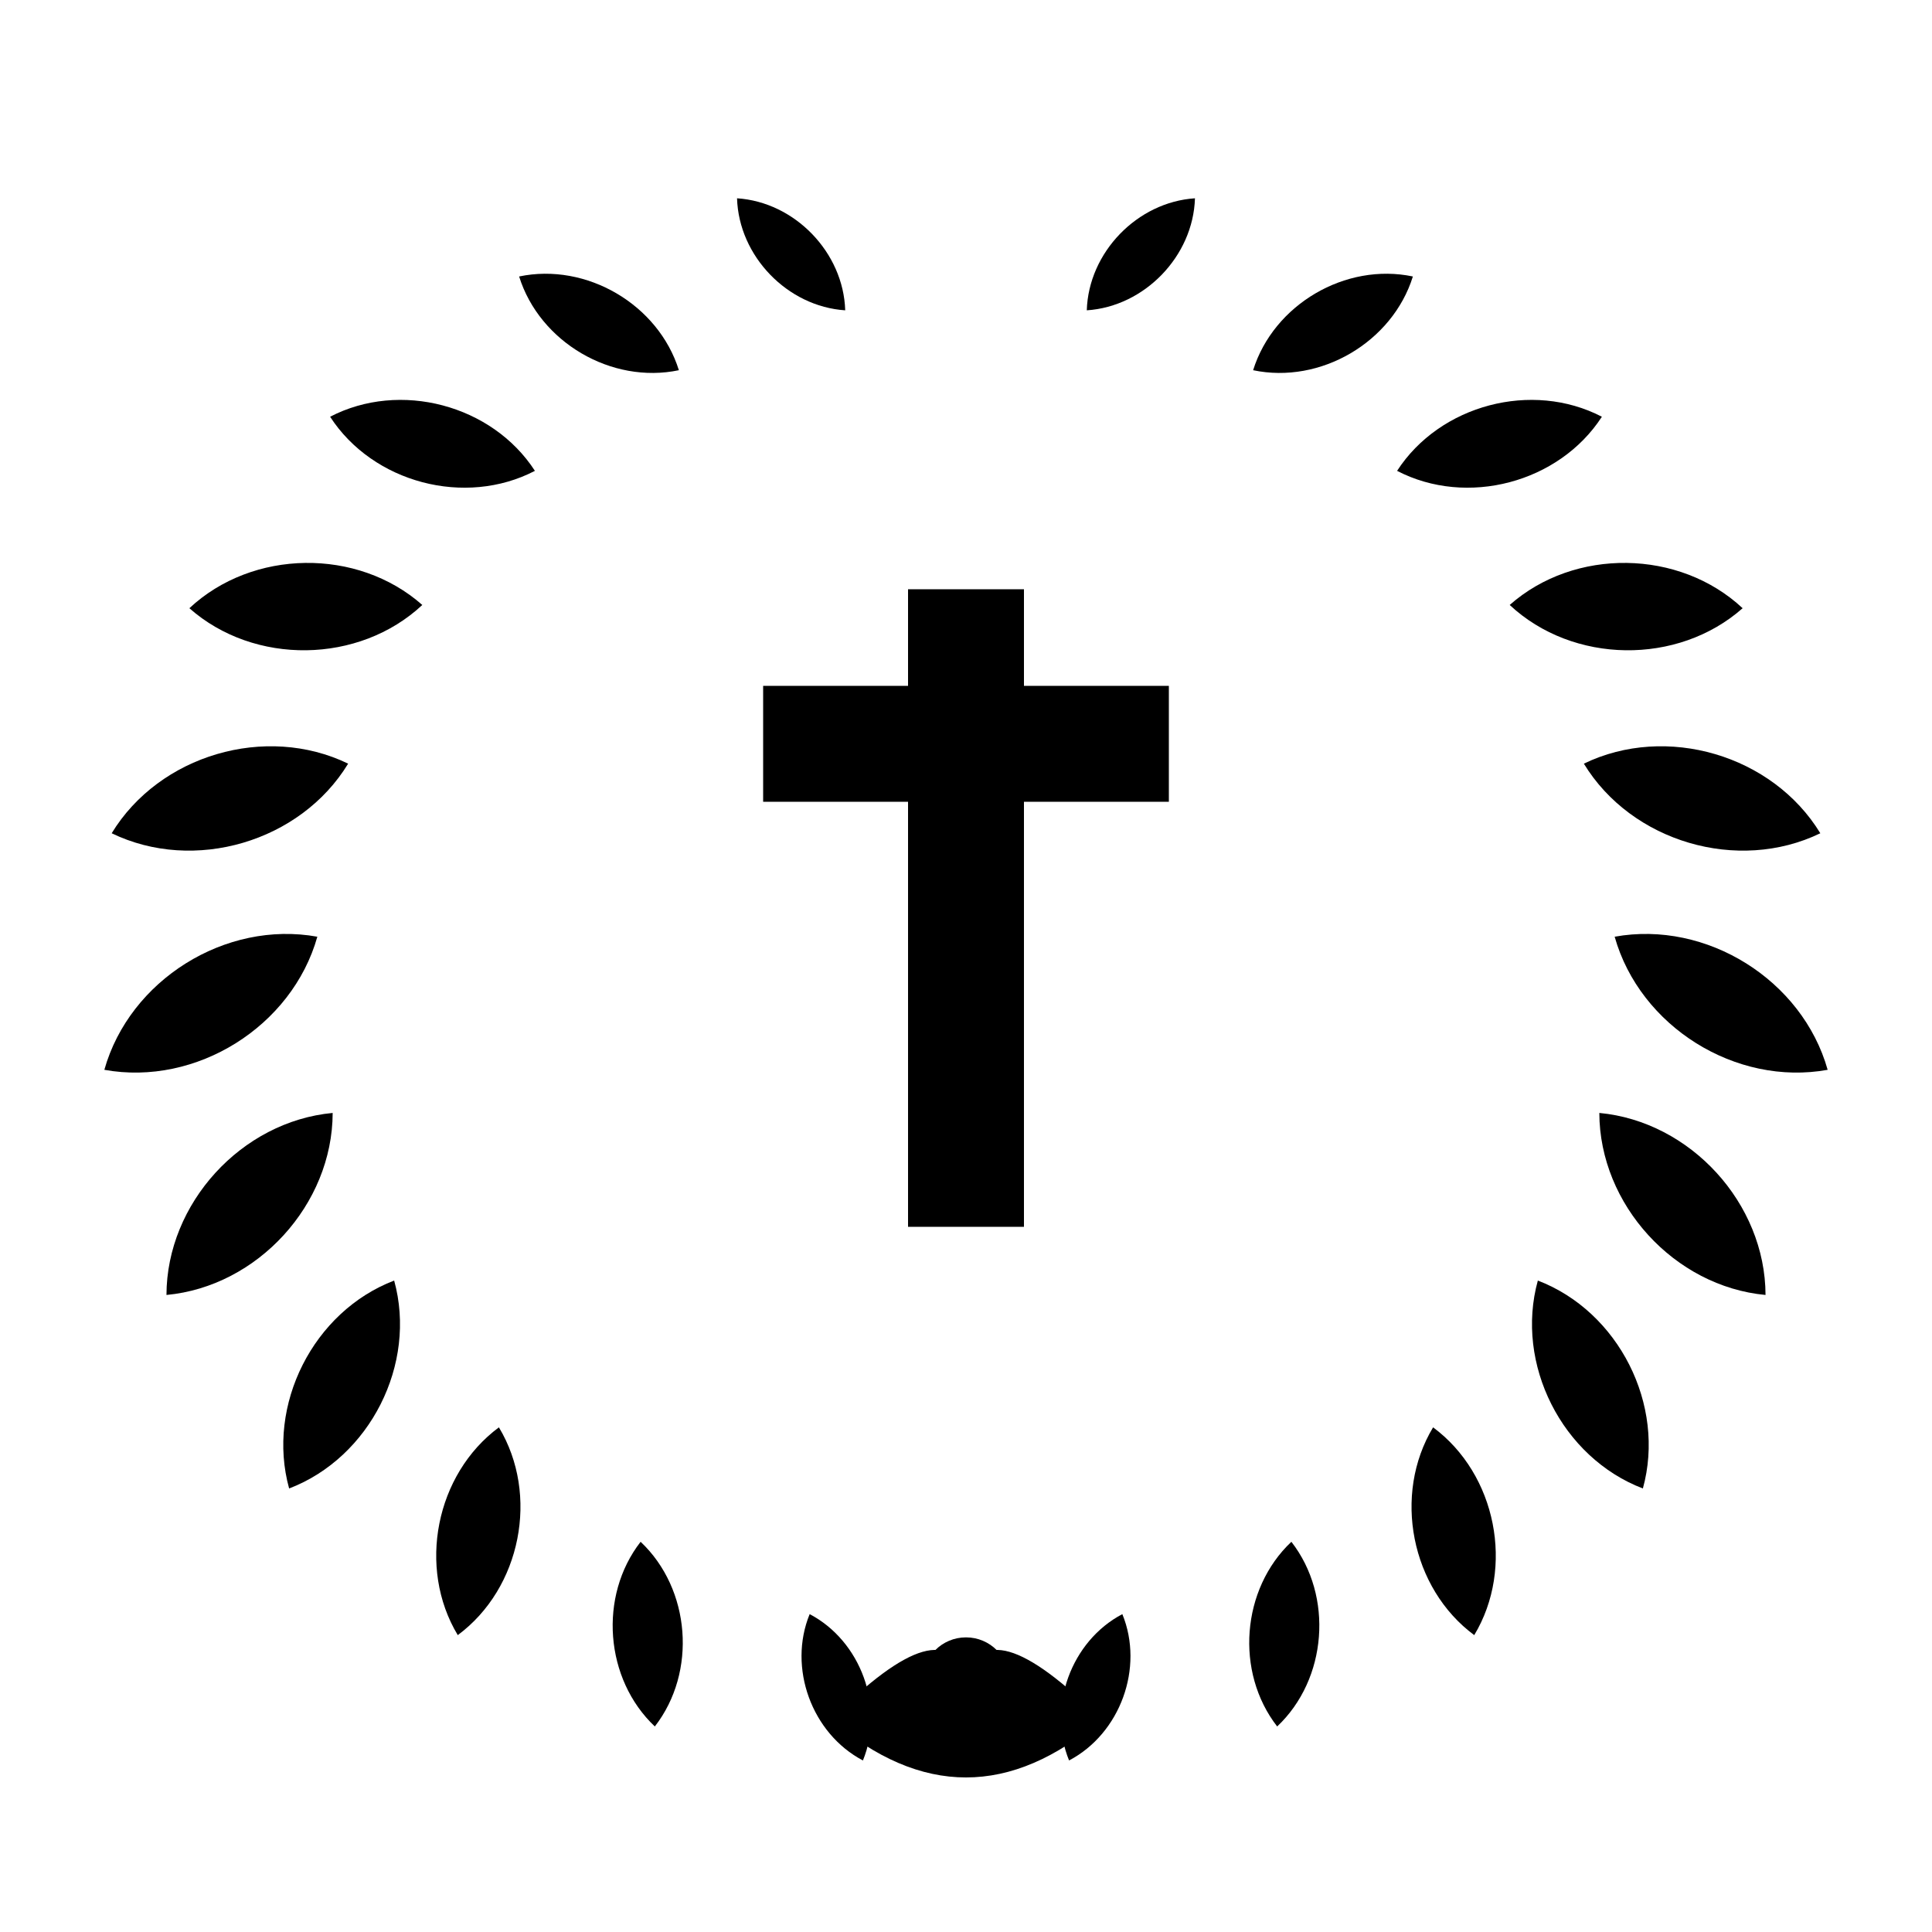
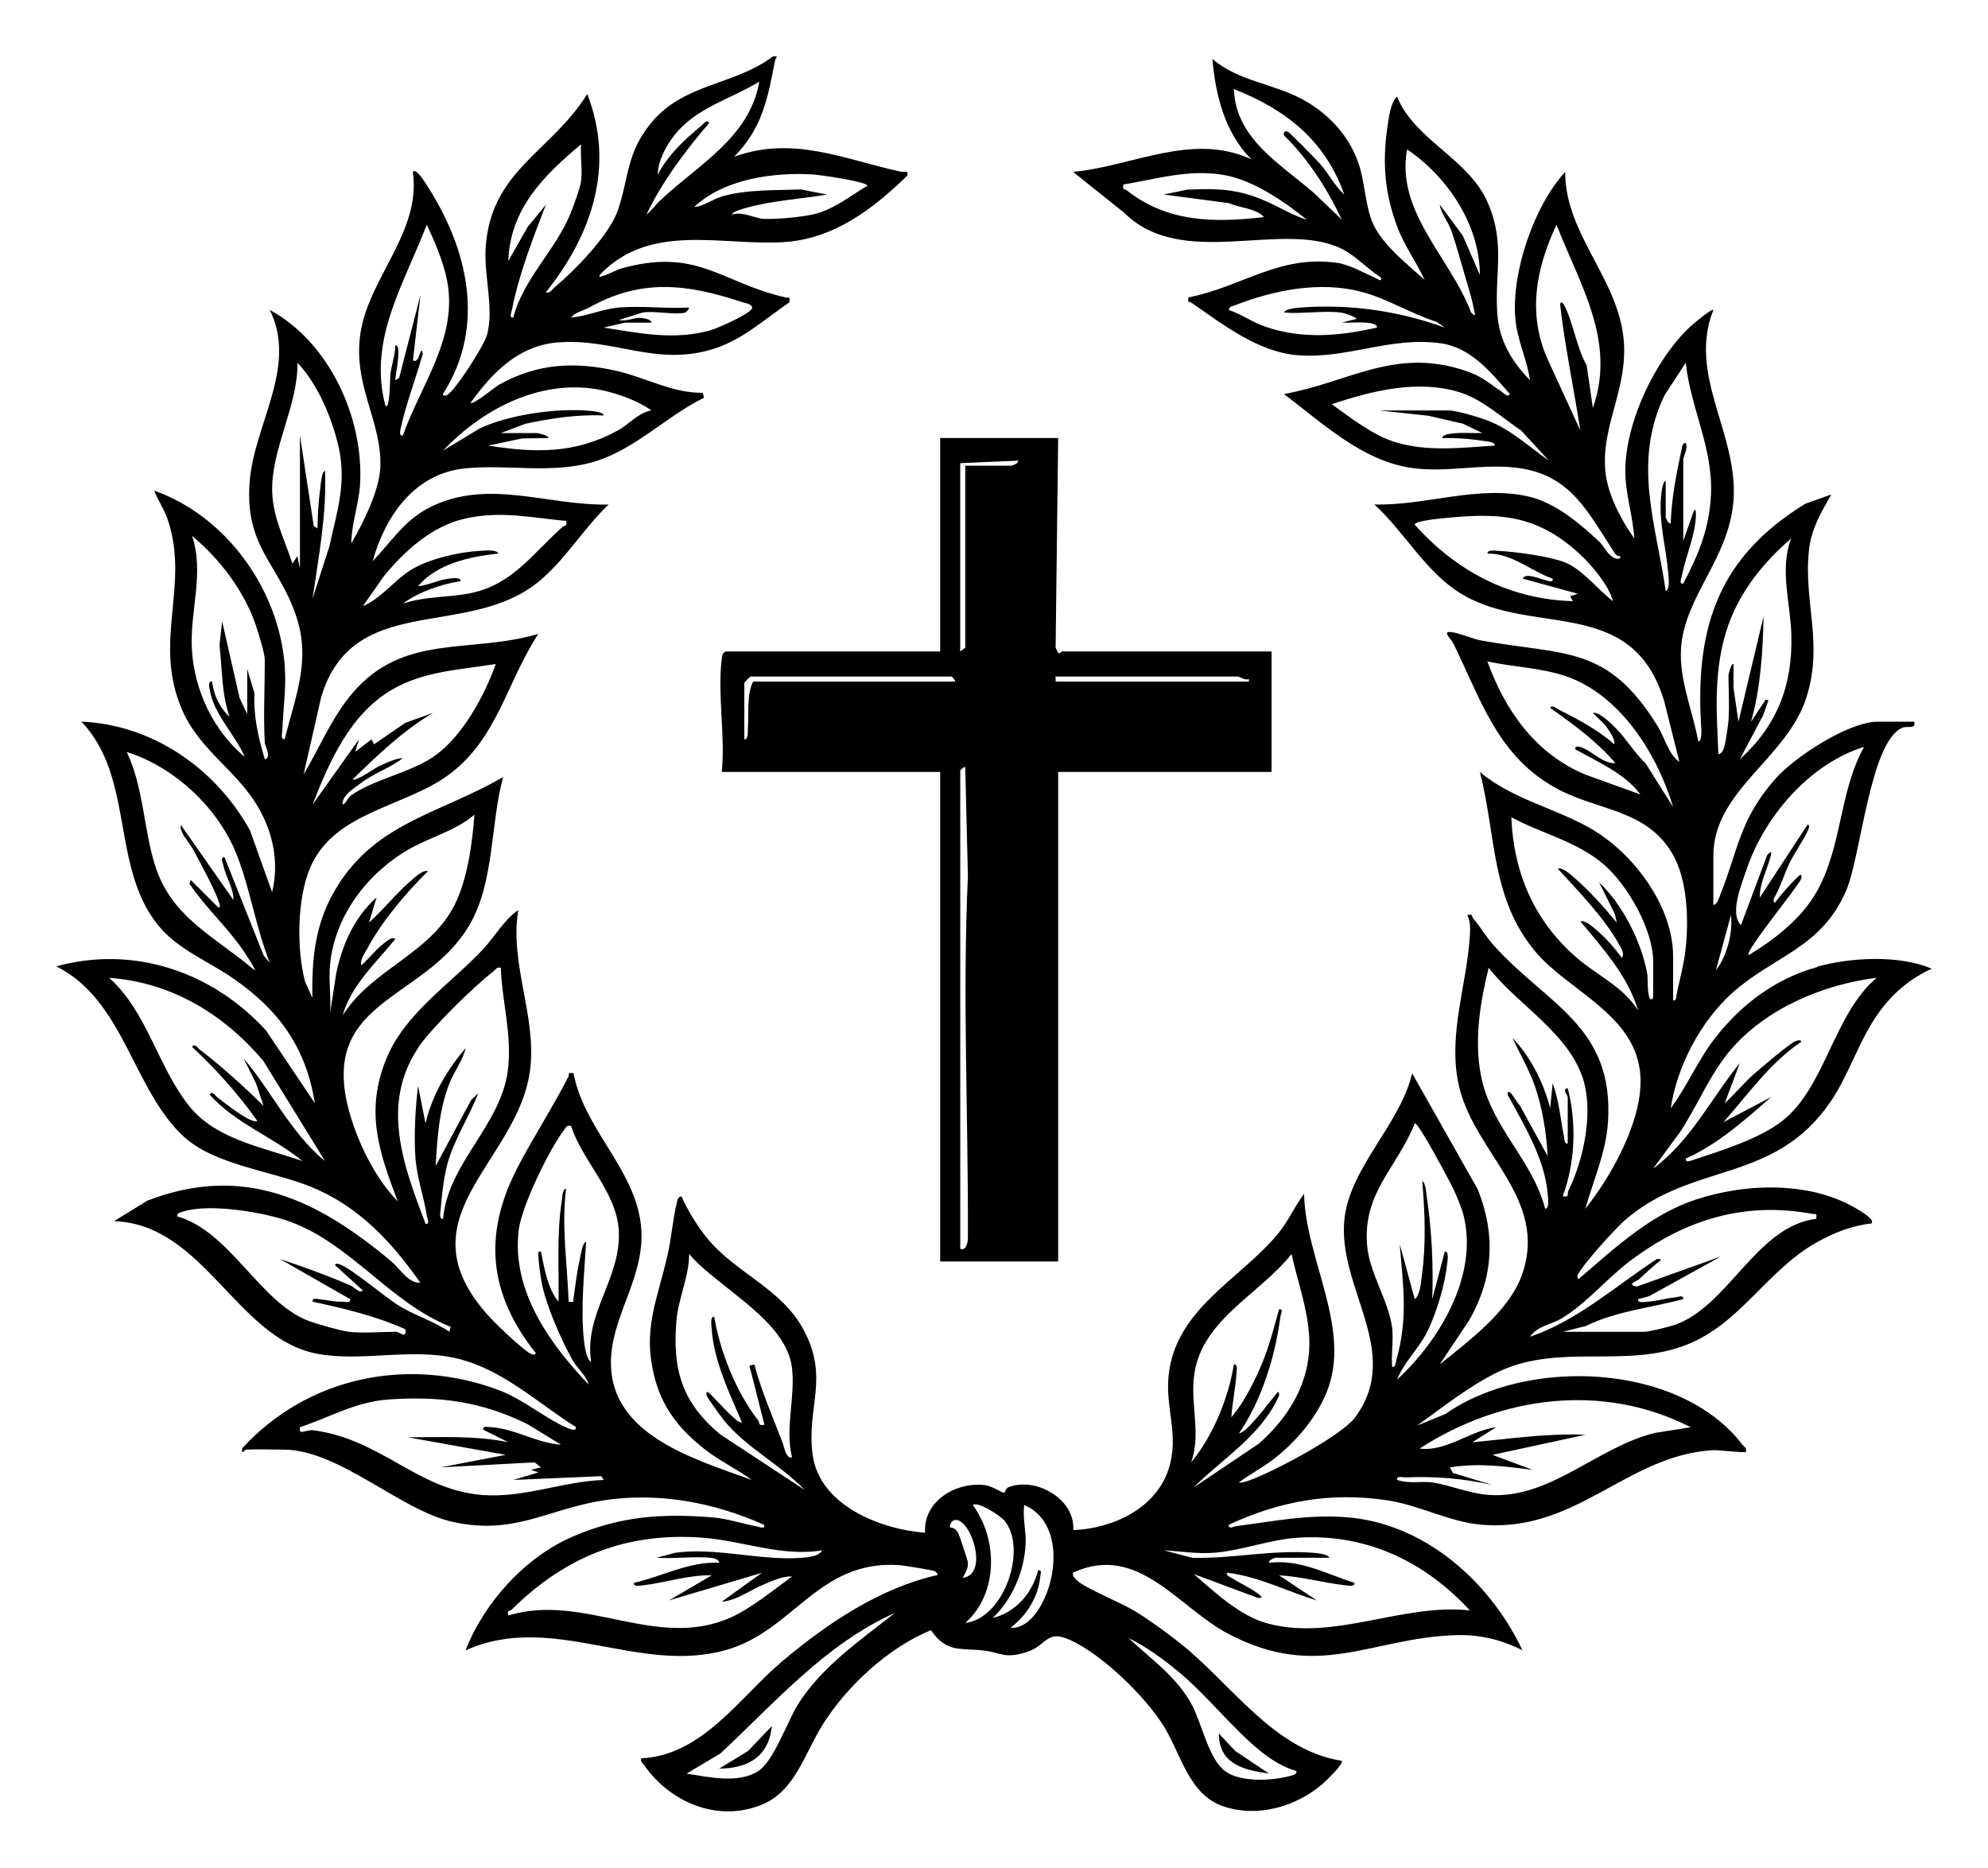
- <svg xmlns="http://www.w3.org/2000/svg" viewBox="0 0 200 200" fill="#000">
+ <svg xmlns="http://www.w3.org/2000/svg" viewBox="1187.22 -1.46 553.30 519.78" fill="#000">
  <g>
-     <path d="M 0 -8.06 C 4.03 -3.627 4.03 3.627 0 8.06 C -4.03 3.627 -4.03 -3.627 0 -8.06 Z" transform="translate(114.97 29.57) rotate(44.00) translate(0 -4.51)" />
-     <path d="M 0 -9.587 C 4.793 -4.314 4.793 4.314 0 9.587 C -4.793 4.314 -4.793 -4.314 0 -9.587 Z" transform="translate(133.36 36.19) rotate(59.60) translate(0 -5.37)" />
-     <path d="M 0 -10.964 C 5.482 -4.934 5.482 4.934 0 10.964 C -5.482 4.934 -5.482 -4.934 0 -10.964 Z" transform="translate(149.29 47.51) rotate(75.20) translate(0 -6.14)" />
-     <path d="M 0 -12.057 C 6.028 -5.425 6.028 5.425 0 12.057 C -6.028 5.425 -6.028 -5.425 0 -12.057 Z" transform="translate(161.59 62.70) rotate(90.80) translate(0 -6.75)" />
-     <path d="M 0 -12.758 C 6.379 -5.741 6.379 5.741 0 12.758 C -6.379 5.741 -6.379 -5.741 0 -12.758 Z" transform="translate(169.35 80.64) rotate(106.40) translate(0 -7.14)" />
-     <path d="M 0 -13 C 6.5 -5.85 6.5 5.85 0 13 C -6.5 5.85 -6.5 -5.85 0 -13 Z" transform="translate(172.00 100.00) rotate(122.00) translate(0 -7.28)" />
-     <path d="M 0 -12.758 C 6.379 -5.741 6.379 5.741 0 12.758 C -6.379 5.741 -6.379 -5.741 0 -12.758 Z" transform="translate(169.35 119.36) rotate(137.60) translate(0 -7.14)" />
-     <path d="M 0 -12.057 C 6.028 -5.425 6.028 5.425 0 12.057 C -6.028 5.425 -6.028 -5.425 0 -12.057 Z" transform="translate(161.59 137.30) rotate(153.20) translate(0 -6.75)" />
-     <path d="M 0 -10.964 C 5.482 -4.934 5.482 4.934 0 10.964 C -5.482 4.934 -5.482 -4.934 0 -10.964 Z" transform="translate(149.29 152.49) rotate(168.80) translate(0 -6.14)" />
-     <path d="M 0 -9.587 C 4.793 -4.314 4.793 4.314 0 9.587 C -4.793 4.314 -4.793 -4.314 0 -9.587 Z" transform="translate(133.36 163.81) rotate(184.40) translate(0 -5.37)" />
-     <path d="M 0 -8.06 C 4.03 -3.627 4.03 3.627 0 8.06 C -4.03 3.627 -4.03 -3.627 0 -8.06 Z" transform="translate(114.97 170.43) rotate(200.00) translate(0 -4.51)" />
-     <path d="M 0 -8.06 C 4.03 -3.627 4.03 3.627 0 8.06 C -4.03 3.627 -4.03 -3.627 0 -8.06 Z" transform="translate(85.03 29.57) rotate(316.00) translate(0 -4.51)" />
-     <path d="M 0 -9.587 C 4.793 -4.314 4.793 4.314 0 9.587 C -4.793 4.314 -4.793 -4.314 0 -9.587 Z" transform="translate(66.64 36.19) rotate(300.40) translate(0 -5.37)" />
-     <path d="M 0 -10.964 C 5.482 -4.934 5.482 4.934 0 10.964 C -5.482 4.934 -5.482 -4.934 0 -10.964 Z" transform="translate(50.71 47.51) rotate(284.80) translate(0 -6.14)" />
-     <path d="M 0 -12.057 C 6.028 -5.425 6.028 5.425 0 12.057 C -6.028 5.425 -6.028 -5.425 0 -12.057 Z" transform="translate(38.41 62.70) rotate(269.20) translate(0 -6.75)" />
-     <path d="M 0 -12.758 C 6.379 -5.741 6.379 5.741 0 12.758 C -6.379 5.741 -6.379 -5.741 0 -12.758 Z" transform="translate(30.65 80.64) rotate(253.60) translate(0 -7.14)" />
-     <path d="M 0 -13 C 6.5 -5.85 6.5 5.85 0 13 C -6.5 5.85 -6.5 -5.85 0 -13 Z" transform="translate(28.00 100.00) rotate(238.00) translate(0 -7.28)" />
-     <path d="M 0 -12.758 C 6.379 -5.741 6.379 5.741 0 12.758 C -6.379 5.741 -6.379 -5.741 0 -12.758 Z" transform="translate(30.65 119.36) rotate(222.40) translate(0 -7.14)" />
-     <path d="M 0 -12.057 C 6.028 -5.425 6.028 5.425 0 12.057 C -6.028 5.425 -6.028 -5.425 0 -12.057 Z" transform="translate(38.41 137.30) rotate(206.80) translate(0 -6.75)" />
-     <path d="M 0 -10.964 C 5.482 -4.934 5.482 4.934 0 10.964 C -5.482 4.934 -5.482 -4.934 0 -10.964 Z" transform="translate(50.71 152.49) rotate(191.20) translate(0 -6.14)" />
-     <path d="M 0 -9.587 C 4.793 -4.314 4.793 4.314 0 9.587 C -4.793 4.314 -4.793 -4.314 0 -9.587 Z" transform="translate(66.64 163.81) rotate(175.60) translate(0 -5.37)" />
-     <path d="M 0 -8.06 C 4.03 -3.627 4.03 3.627 0 8.06 C -4.03 3.627 -4.03 -3.627 0 -8.06 Z" transform="translate(85.03 170.43) rotate(160.00) translate(0 -4.51)" />
-     <path d="M 86 178 Q 98 166 100 174 Q 102 166 114 178 Q 100 190 86 178 Z" />
-     <circle cx="100" cy="174" r="4.5" />
-     <path d="M 94 61 H 106 V 71 H 121 V 83 H 106 V 127 H 94 V 83 H 79 V 71 H 94 Z" />
+     <path d="M1692.91,267.7c-11.45,3.18-20.84,10.21-28.1,19.41-4.95,6.27-7.89,13.52-12.59,19.89,1.7-11.59,8.33-24.26,17.13-32.12,11.75-10.49,24.68-12.33,31.67-28.42,4.12-9.47,6.6-41.13,15.48-45.31,1.64-.77,3.99.56,3.48-1.76h-10.13c-8.15,0-23.3,9.91-28.66,16.06-9.85,11.31-10.16,19.51-15.24,32.27-.3.76-.91,2.65-1.87,2.67v-13.62c0-18.28,20.41-27.05,25.86-44.01,4.89-15.2-.84-26.68.76-41.16.65-5.89,3.36-10.47,6.22-15.44l-7.22,2.56c-23.94,14.68-30.54,33.89-29.08,60.98.06,1.13.51,4.79-.72,5.27-1.52-8.54-5.43-17.23-4.8-26.11,1.03-14.56,13.5-24.96,14.6-41.29,1.25-18.51-12.81-34.61-5.62-52.77-.45-.49-5.7,3.98-6.3,4.53-10.03,9.28-18.61,27.56-18.19,41.27.18,5.93,2.14,11.88,2.48,17.78-3.64-5.06-7.41-12.25-8.03-18.52-1.37-13.75,7.41-24.46,4.7-39.64-2.79-15.66-15.97-27.57-15.9-43.85-8.71,9.55-14.96,27.89-13.88,40.78.5,5.95,3.23,11.36,4.1,17.21-5.14-5.23-8.59-11.06-9.11-18.48-.79-11.37,2.3-19.51-2.64-30.9-5.38-12.41-20.21-17.26-25.29-29.57-1.79,1.62-2.35,6.29-2.71,8.81-1.38,9.87-.66,18.35,2.89,27.69,1.95,5.14,5.24,9.54,7.5,14.5-4.68-4.23-11.57-9.6-14.25-15.44-2.37-5.17-2.27-11.84-4.27-17.39-2.69-7.45-8.14-13.29-15-17.14-8.33-4.69-18.35-5.22-25.52-11.51.82,10.06,3.52,20.65,10.83,27.94-16.51-7.6-32.97,1.94-49.61,3.51l14.17,11.33c16.2,16.12,43.81,1.96,60.53,10.04,3.82,1.85,7.29,5.7,10.9,7.96.72,1.58-1.02.37-1.54.14-3.15-1.4-7.16-3.66-10.53-4.15-16.14-2.34-26.44,6.64-41.39,9.61-.38,1.67.29,1.13.91,1.55,8.82,6.08,18.44,13.65,29.46,14.54,13.73,1.1,25.63-5.23,39.67-3.34,8.57,1.16,14.08,8.08,19.39,14.15-.57,1.06-1.61-.2-2.21-.6-4-2.69-5.54-4.4-10.69-6.06-19.4-6.23-31.74,3.34-49.98,6.66,10.67,8.03,21.6,18.47,35.36,20.54,10.01,1.51,20.46-1.46,30.6.14,14.29,2.26,18.89,12.71,26.06,23.51.44.66.76.96,1.6.88.13,1.3-1.47.7-2.08.33-1.66-.99-2.57-3.19-3.75-4.29-5.52-5.16-12.32-10.94-19.86-12.63-14.07-3.16-28.58,2.63-42.77,2.25,8.04,7.34,13.72,17.8,22.83,23.99,19.88,13.49,48.82.42,57.87,30.87l4.2,16.76c-3.09-2.1-3.99-6.59-6.09-9.98-13.97-22.61-25.68-19.57-48.91-23.76-2.77-.5-5.56-1.89-8.17-2.32-3.2-.53-.45,1.68.3,3.2,7.71,15.76,12.35,31.46,28.83,40.35,11.38,6.14,24.5,5.65,31.88,17.73,4.49,7.33,4.82,19.07,3.82,27.46-.41,3.45-1.57,8.12-2.36,11.62-.17.78,0,2.26-1.05,2.09v-12.23c0-13.99-10.98-28.6-22.59-35.4-10.02-5.87-22.18-8.3-31.2-15.95,4.58,17.66,3.01,35.11,15.39,49.94,9.01,10.8,27,17.15,29.14,33.04,1.69,12.52-7.62,29.15-15.18,38.6,2.27-7.96,5.75-15.68,6.31-24.08,1.77-26.76-16.94-32.66-31.83-49.27-2.04-2.27-3.76-5.21-5.72-7.51-.43-.5.02-1.32-1.6-.88.95,1.89.82,3.89.69,5.93-.85,13.53-5.89,26.65-3.29,40.34,3.72,19.63,25.45,32.14,17.82,53.83-3.57,10.15-14.8,18.42-22.89,24.96l8.24-12.36c6.71-11.79,7.35-23.73,2.36-36.32l-18.29-32.36c-3.16,13.9-17.13,26.06-18.8,40.25-2.27,19.37,16.37,37.07,3.02,55.43-3.82,5.25-23.33,15.52-29.78,17.73-.88.3-1.71.62-2.66.48,2.88-2.18,6.36-3.98,9.41-6.3,6.2-4.72,11.92-11.33,14.94-18.6,7.35-17.65-5.93-37.38-6.19-55.44-2.77,3.63-4.33,7.58-7.32,11.19-10.56,12.73-28.52,20.83-30.4,39.47-.93,9.22,3.02,16.51.03,25.88-3.52,11.05-15.59,16.64-26.56,17.06.58-8.72-10.5-14.85-17.94-11.97-1.07.41-.97,1.57-1.31,1.55-.97-.04-3.11-1.86-5.57-2.12-8.03-.86-16.98,4.58-16.42,13.28-12.33-.94-29.26-7.55-31.26-21.5-1.92-13.36,4.81-21.37-2.62-35.11-6.12-11.34-18.63-15.59-26.57-25.13-2.73-3.28-5.68-8.01-7.34-11.88-1.05.13-1.12.99-1.32,1.81-1.1,4.51-1.47,9.62-2.51,14.26-2.93,13.11-7.29,21.03-3.5,34.93,2.33,8.56,7.49,14.6,14.39,19.84,3.89,2.96,8.58,5.18,12.51,8.09-14.76-5.42-37.49-11.76-39.12-30.4-1.11-12.68,7.55-22.95,8.36-35.63,1.17-18.42-15.67-30.08-18.86-47.16-1.83-.32-1.08.27-1.46,1-4.57,8.93-9.87,16.95-14.28,25.54-9.55,18.64-7.75,35,5.25,51.37-.35.91-1.75.02-2.26-.36-2.81-2.06-7.89-6.79-10.33-9.41-26.08-28.01,7.91-43.12,11.02-69.37,1.76-14.86-5.81-29.38-3.32-44.19-4.04,2.79-6.47,7.32-9.76,10.85-9.05,9.7-21.67,17.73-26.91,30.39-6.02,14.56-2.19,25.95,3.12,39.81-5.75-5.82-10.27-14.73-12.77-22.51-10.87-33.82,19.95-32.59,32.7-54.34,7.05-12.02,5.78-27.96,9.41-41.24-17.19,10.09-35.24,12.47-46.4,30.8-5.91,9.71-6.89,19.45-6.7,30.68l-2.05-4.58c-2.35-8.89-2.22-22.84,1.34-31.42,6.53-15.74,26.06-16.98,38.39-25.9,13.8-9.99,16.36-25.94,25.22-39.41-18.98,5.63-37.4-.3-51.69,16.43-5.79,6.78-9.12,15.11-13.65,22.68l4.92-21.63c8.86-29.12,40.1-16.01,59.95-31.58,7.75-6.09,12.88-15.14,20.03-21.89-17.08.37-33.76-7.48-50.07.93-6.91,3.57-10.38,9.43-15.6,14.79,3.52-12.57,11.63-24.3,25.58-25.77,11.96-1.25,24.56,1.71,36.44-1.99,11.2-3.49,19.88-12.66,30.19-17.68l-.35-1.39c-8.32.17-15.93-4.26-23.96-6.08-11.71-2.66-22.09-2.12-32.77,3.86-1.16.65-7.17,5.71-7.9,5.02,5.99-8.28,13.2-15.84,24.08-16.79,15.72-1.37,27.52,6.88,43.67,1.74,8.08-2.57,14.15-8.28,20.99-12.91.19-1.85.03-1.13-1.04-1.37-18.09-4.08-24.57-14.19-46.31-7.9-.42.12-7.48,3.69-5.06,1.23,14.01-14.16,33.36-7.71,50.72-8.72,13.95-.81,24.89-9.16,34.53-18.53.31-1.66-.75-.84-1.72-1.05-15.71-3.4-29.98-10.17-46.49-4.19,7.83-7.96,9.36-16.24,11.36-26.71.18-.93,1.31-1.37-.52-1.22-10.81,8.12-24.81,7.41-33.92,18.49-6.95,8.46-6.13,15.01-9.26,24.28-2.34,6.91-11.99,16.78-17.62,21.5-.79.66-1.14,1.7-2.45,1.39,12.84-16.06,19.3-35.09,11.53-55.19-10.15,16.29-27,21.3-28.29,42.98-.46,7.78,2.39,16.8.37,24.13-.8,2.9-8.99,15.76-11.22,16.73-.4.18-1.18.12-1.03-.34,12.09-18.93,6.95-40.55-4.6-58.29-.42-.64-2.81-4.64-3.78-3.55,2.41,16.76-12.37,29.54-14.61,45.13-2.08,14.48,5.98,24.13,5.57,36.96-.21,6.47-4.79,15.73-8.09,21.3.05-5.5,2.11-10.91,2.44-16.42,1.1-18.52-8.58-39.56-25.14-48.55,7.85,15.82-4.35,31.8-5.59,47.87-1.42,18.45,8.3,22.8,13.13,37.91,3.87,12.09-.5,22.09-3.37,33.69-1.23.16-.7-1.63-.67-2.43.23-5.81,1.1-11.62.71-17.51-1.41-21.37-16.09-42.03-36.36-49.23,1.04,2.76,2.69,4.95,3.68,7.84,6.4,18.6-4.23,34.01,4.09,53.2,4.88,11.24,15.14,16.74,21.16,27.06,4.2,7.21,5.85,15.49,3.89,23.69l-6.16-17.23c-9.54-17.18-26.98-29.39-46.93-30.27,14.86,15.6,8.14,40.26,21.3,56.6,5.46,6.78,13.84,9.97,20.84,14.79,12.69,8.73,20.4,19.26,22.83,34.8l-13.61-20.27c-14.9-16.26-36.68-23.75-58.35-17.81,19.02,9.49,21.27,34.48,35.63,47.52,8.57,7.78,24.35,9.44,35.13,13.78,13.24,5.34,22.5,15.26,30.56,26.74-3.27.28-5.7-3.96-8.05-5.92-20.32-17.01-40.88-27.31-67.9-16.92l-9.29,5.72c24.94.79,34.15,32.61,56.41,36.88,12.48,2.39,26.33-1.73,39.16,1.36,12.62,3.05,22.32,12.36,32.99,19.07.1,1.44-1.99.42-2.6.15-6.26-2.74-11.99-7.86-18.9-10.45-25.26-9.46-53.18-3.69-71.42,16.23-.17,2.14.72.35,1.04.34,3.47-.16,7.01,0,10.48,0,15.39,0,32.46,16.83,46.99,20.09,17.24,3.87,26.47-3.54,41.93-5.94,15.35-2.38,30.89.51,44.89,6.82.16,1.3-1.4.52-2.13.38-3.95-.73-8.15-2.14-12.2-2.48-14.09-1.16-25.64-.35-38.76,5.24-13.34,5.69-24.83,18.33-30.05,31.77,24.19-10.92,48.25,6.98,72.81-.2,18.55-5.42,25.42-24.93,47.71-23.55,1.23.08,9.62,1.41,10.14,1.73.33.2.9.86.7,1.05-15.92,3.52-31.02,13.65-43.33,24.1-11.89,10.1-22.11,26.07-39.12,26.91-.29,1.06.28,1.16.69,1.75,7.25,10.48,20.51,16.18,32.84,11.16,9.31-3.79,12-14.4,16.91-22.22,6.8-10.82,18.34-21.54,30.2-26.36,4.29,6.45,8.47,4.91,14.68,5.67,4.95.61,5.73,2.35,11.78.48,5.88-1.81,5.5-6.45,12.16-3.46,9.03,4.06,21,15.72,26.2,24.11,4.89,7.9,6.92,19.12,16.81,22.32,9.33,3.02,19.74.07,27.1-6.12.91-.76,6.29-5.84,5.58-6.64-19.05-3-30.66-21.4-45.09-32.82-3.75-2.97-8.63-6.5-12.69-8.97-3.66-2.22-14.07-6.43-15.96-8.5-.63-.69-1.28-.99-1.02-2.11,18.22-8.26,29.17,9.74,43.3,17.12,25.1,13.12,39.52,1.03,63.22.31,6.72-.2,12.58,1.22,18.54,4.21-9.05-19.15-27.35-35.48-49.23-37.05-10.81-.78-19.94,1.14-30.41,2.49-.74.1-2.26.98-2.1-.36,14.21-6.64,28.52-9.19,44.17-6.81,8.6,1.31,17.21,5.88,25.43,6.71,27.01,2.73,40.85-19.22,65.1-20.67,1.53-.09,8.88.8,9.23.49.31-1.21-.5-1.4-1.04-2.1-17.48-22.8-59.96-24.37-82.55-8.48l-7.93,3.25c7.76-5.53,17.66-13.58,26.7-16.62,15.94-5.37,32.83.34,48.54-5.97,14.83-5.95,22.1-20.55,35.92-28.37,4.73-2.68,9.88-4.7,15.31-5.3.95-1.06-2.48-3.07-3.14-3.49-13.01-8.37-31.53-7.85-45.78-3.15-12.65,4.18-22.62,13.57-32.49,22.01-.47.15-.51-.67-.34-1.03,1.27-2.78,10.26-12.71,12.91-15.05,18.91-16.7,41.76-10.04,57.53-33.3,5.34-7.88,7.96-17.48,13.82-25.31,3.84-5.13,8.43-8.88,14.26-11.59-9.16-3.87-22.45-3.17-31.97-.53ZM1673.17,240.97c4.95-15.03,17.57-29.8,32.85-34.57-6.94,12.51-6.08,27.78-13.16,40.29-4.27,7.54-11.68,13.27-18.98,17.7-1.07-1.17,13.57-18.74,14.66-21.32.13-.32.18-1.14-.34-1.03-2.25,1.99-4.12,4.23-6.06,6.52-.52.62-1.37,2.27-1.27.13,1.8-3.05,2.8-6.5,4.28-9.7,1.26-2.72,4.82-7.85,5.48-9.89.11-.35.19-1.14-.34-1.03l-13.28,20.26c-.08-3.82,1.91-7.5,2.9-11.08.33-1.19.68-2.27-.81-.81l-7.34,19.57c-3.2-3.17.1-11.1,1.39-15.03ZM1668.97,253.21c.61,4.89-1.15,11.53-4.18,15.37l4.18-15.37ZM1668.26,172.48c3.34-9.49,9.94-17.64,17.49-24.08-3.33,8.52-.18,18.02.04,26.87.36,14.05-3.97,25.18-14.36,34.61l6.54-12.33,1.46-4.15-.82-.11-4.03,6.11c2.68-9.54,3.25-19.45,3.48-29.34l-6.99,29.34-1.38-9.44v-6.63c-.72-.2-1.4,2.97-1.4,3.14,0,4.04.31,8.63,0,12.58-.13,1.59-.66,5.07-1.01,6.68-.21.99-.63,2.5-1.78,2.75-.58-12.34-1.42-24.14,2.76-36.01ZM1543.4,56.37c-9.38-4.8-14.71-5.57-25.7-5.05l-6.62,1.35,18.21,2.41c2.99,1.34,7.55,1.44,9.74,3.88-13.82,1.6-26.88,1.53-38.25-7.48-.56-.44-1.29.02-.88-1.59,9.56-1.6,18.35-4.36,28.12-2.62,8.01,1.42,16.65,7.37,22.89,12.39-2.51-.71-5.17-2.1-7.5-3.29ZM1544.61,36.25c6.86,6.72,11.95,14.79,16.06,23.41l-7.68-7.34c-9.32-8.12-21.88-15.12-22.36-28.99,14.51,5.69,25.37,14.26,30.73,29.34-2.68-2.36-4.3-5.74-6.62-8.39-1.06-1.22-8.43-8.78-9.1-9.07-.86-.37-1.31.16-1.03,1.03ZM1549.16,84.13c-.94.07-4.24.34-4.55,1.39,5,.42,10.83-.58,15.72,0,1.06.12,3.65.97,4.54,1.75l-4.19,1.04c2.41.12,4.86-.19,7.27.07.67.07,2.63.31,2.5,1.33-10.38,2.35-20.6,3.29-30.89-.19-3.8-1.28-6.64-3.46-10.33-4.7.1-1.07,1.05-1.07,1.78-1.35,10.89-4.22,23.58-6.74,35.09-3.73,7.16,1.87,13.9,6.14,20.96,8.38l2.25,1.59c-12.77-4.64-26.52-6.63-40.17-5.57ZM1591.06,62.48c1.42,3.97,2.82,9.22,4.06,13.41.82,2.77,1.85,6.05,2.34,8.85.2,1.15.79,2.28-.8.79-5.6-15.05-21.08-28.04-17.81-45.42,11.23,7.65,20.2,20.91,20.25,34.93l-4.77-10.94-6.4-8.62c.36,2.52,2.28,4.64,3.12,7ZM1601.47,115.65c-2.37-.93-8.83-2.88-11.09-2.88h-19.22l13.56,1.47,9.65,2.22,5.43,2.59c-2.64.11-5.31-.18-7.95.09-.72.08-3.28.28-3.22,1.31,3.7-.04,7.79.19,11.43.8.82.14,3.25.21,3.23,1.3-9.34.58-18.86,1.82-27.96-1.03-6.05-1.89-12.32-6.78-17.45-10.5,11.16-3.69,23.83-6.92,35.48-3.34,6.43,1.98,11.77,7.01,17.25,10.7l7.7,8.37c-5.5-3.86-10.49-8.59-16.85-11.1ZM1630.55,112.07l-1.74-11.88c-2.75-4.77-3.86-12.3-6.28-16.77-.51-.93-1.22-1.15-1.05.34,1.36,11.59,3.81,23.08,5.58,34.6l-8.9-19.39c-5.93-12.81-3.49-25.65,2.27-37.9,6.43,16.66,16.69,32.39,10.12,51ZM1619.37,159.59c.17,1.3-1.41.52-2.13.38-1.51-.29-5.27-2.18-6.25-.4l15.36,4.21-2.1.69.72,1.39c-17.73-.56-32.37-8.32-44.01-21.3-.05-.93,5.6-1.54,6.71-1.66,15.92-1.71,26.74-1.6,39.06,9.68,3.44,3.14,8.3,8.91,9.41,13.29-3.99-3.07-7.83-8.04-12.34-10.35-4.01-2.05-14.8-3.44-19.41-3.65-.76-.04-3.3-.47-3.17.72,6.96-.04,11.97,4.86,18.16,7ZM1645.21,210.95c-3.04-2.8-5.48-6.97-8.35-9.82-1.5-1.49-4.6-4.56-6.31-4.18,1.19,1.35,2.71,2.44,3.79,3.89.68.91,2.57,3.65,2.14,4.84-4.55-4.06-10.07-6.94-15.48-9.67-.63-.32-1.84-1.46-2.34-.46,6.49,4.59,12.98,9.3,18.16,15.38-3.2.24-6.36-3.11-9.04-4.24-.62-.26-2.3-.89-2.13.38,6.38,3.6,13.6,6.61,18.16,12.58l-15.15-5.46c-13.98-5.73-22.44-17.73-27.47-31.56,7,1.5,14.68,1.75,21.5,3.99,15.37,5.05,25.77,21.74,30.19,36.52l-7.69-12.21ZM1658.34,141.59l-2.63,7.51v-22.71c0-.77,1.41-3.04.69-4.54-.95-.17-1.06,1.25-1.2,1.92-1.41,6.68-2.79,13.64-2.99,20.43-.7.3-1.39-1.63-1.39-1.74v-10.13c-.93.32-1.24,3.73-1.31,4.63-.6,7.26,1.4,13.91,2,20.88.09,1.09.59,4.76-.68,5.22-2.78-19.07-9.28-35.81-.35-54.49l5.92-9.09c1.34,12.69,7.6,23.6,7.02,36.71-.41,9.32-3.46,16.7-7.72,24.77-1.3.16-.52-1.4-.38-2.13,1.03-5.48,3.84-11.51,3.91-17.07.02-1.5-.29-1.96-.89-.19ZM1296.35,190.46c8.87-5.16,18.92-5.51,28.86-7.12-3.16,8.8-9.11,19.86-16.83,25.44-6.58,4.75-16.99,6.6-23.25,10.99-1.44,1.01-1.34,2.22-2.54,2.69-.32-2.47,3.09-4.45,4.94-5.88,3.87-2.97,8.09-4.16,11.81-7.05-1.97.03-4.96,1.45-6.76,2.32-1.21.59-6.38,4.26-7.21,3.61,6.88-6.71,13.99-13.55,22.36-18.51l-7.71,2.77-8.71,5.97-.69-1.39-4.54,3.48,1.05-3.48-12.92,18.16c4.7-12.05,10.49-25.22,22.14-32ZM1413.59,47.1c1.69.11,15.04,1.98,15.02,3.14-4.55,2.73-9.32,6.52-14.52,7.83-3.53.89-10.82,1.55-14.38,1.38-2.25-.1-5.8-2.17-8.82-1.18.37-.93,3.07-1.61,4.04-1.89,7.07-2.01,15.23-2.45,22.5-3.7l-7.3-1.42c-6.94.27-15.25-.02-21.88,1.93-2.91.85-4.93,2.68-7.84,2.98,8.22-7.85,22.23-9.77,33.18-9.07ZM1384.6,32.77c-.71-1.14-1.54.24-2.1.7-4.91,4.05-9.1,7.95-12.23,13.63.1-3.8,2.28-7.88,4.56-10.81,6.09-7.83,15.59-10.05,23.73-15.04-2.74,15.69-17.14,23.16-27.65,33.13-1.29,1.23-2.37,2.8-3.78,3.9,4.43-9.27,10.82-17.75,17.46-25.51ZM1351.24,84.11c14.28-7.99,26.9-6.67,42.28-1.57.77.26,3.56.69,2.95,1.93-.75,1.53-9.48,5.41-11.49,5.98-9.99,2.86-19.79.83-29.73-.74l5.94-1.38h7.33c.12-1-2.68-1.34-3.21-1.34-1.88.02-3.83,1.06-5.86.62l6.63-2.09c3.3-.55,8.95.75,11.88,0,.24-.06,1.07-.95,1.05-1.39-6.26.36-13.05-.5-19.24-.03-4.86.37-8.86,2.39-13.59,2.82.96-1.43,3.52-1.94,5.07-2.81ZM1348.96,38.71c-.29,3.22.39,6.99,0,10.13-.25,2.02-2.05,6.87-2.9,8.98-4.18,10.38-13.12,18.13-15.98,29.09-1.3.17-.52-1.41-.38-2.13,1.9-9.83,5.88-19.99,9.47-29.31l-5.17,6.35-5.31,9.36c.49-14.51,9.9-23.84,20.27-32.48ZM1350.04,106.45c5.88.44,13.68,2.9,18.48,6.31-3.74.69-6.21,3.87-9.41,5.62-11.86,6.48-22.93,6.24-36,4.17l9.51-2,7.25-.09c.2-.71-2.97-1.39-3.14-1.39h-10.13l6.84-2.59c7.17-1.51,14.44-2.65,21.8-2.31-.08-.98-3.15-1.23-3.93-1.3-8.99-.84-22.41,1.05-30.56,4.9l-10.23,6.18c10.1-10.64,24.43-18.61,39.51-17.49ZM1305.99,61.07c2.19,4.62,4.62,10.34,5.62,15.34,3.21,15.95-7.17,28.96-12.27,43.34-1.23.18-.68-1.57-.53-2.27,1.47-6.72,4.22-13.82,6.09-20.48-.65-3.09-.83,3.14-2.75,1.8l2.09-18.16-5.92,23.06-1.05.69c.05-2.02.62-3.86.72-5.91.04-.82.49-3.87-.72-3.87-.07,2.74-1.04,5.34-1.4,8.04-.08.58-.12,10.56-1.4,8.73-4.87-18.33,5.27-33.89,11.52-50.3ZM1293.78,159.25c5.78-7.16,13.51-14.25,22.77-16.36,9.93-2.27,18.32-.3,28.22.63.45,1.63-.42,1.18-.89,1.59-8.37,7.38-13.84,15.99-25.5,18.47-6.27,1.33-12.88.83-19.02,2.98,4.22-3.26,10.73-5.43,16.07-6.29.02-1.3-2.99-.72-3.76-.61-2.78.39-5.31,1.81-8.11,2.01,5.32-6.28,14.44-8.21,22.36-9.08-.49-1.24-4.14-.78-5.27-.73-5.55.29-13.41,2.1-18.25,4.81-5.14,2.88-8.7,8.2-14.2,10.59l5.61-8.01ZM1270.7,119.76v37.03l-.71-3.49-1.38,2.09c-2.13-6.59-5.39-12.7-5.63-19.88-.39-11.89,7.23-24.09,7.03-36.01,5.67,5.91,9.79,15.77,11.52,23.75,2.16,9.95-.56,17.76-2.65,27.4l-4.68,14.52c1.72-11.82,3.98-23.57,3.48-35.63-.96.41-1.16,3.56-1.3,4.63-.5,3.69-.75,7.71-.79,11.44l-1.05-.69-3.83-25.16ZM1260.93,209.88c-1.79-6.06-3.2-11.99-2.89-18.43l-2.01-6.72v12.58l-2.12-4.52-4.87-21.33-.73,6.66c.8,6.67.52,13.45,2.82,19.88-2.76-2.35-4.48-6.23-4.89-9.78-1.2-.19-.75,1.67-.63,2.38,1.12,6.78,7.18,12.55,9.72,18.58-8.68-7.23-13.96-18.35-14.69-29.67-.69-10.65,3.55-21.4.03-31.82,7.33,6.04,13.96,14.61,17.29,23.57.85,2.29,2.96,8.94,2.96,11.01,0,7.52-.42,15.63,0,23.06.04.65,1.98,4.11,0,4.54ZM1260.57,264.39l-10.84-27.24c-1.29-.17-.53,1.42-.38,2.13.68,3.33,2.89,6.35,2.84,9.74l-14.68-20.95c-.31,2.4,2.35,4.81,3.51,6.97,2.06,3.85,6.09,11.2,7.31,15.05.11.36.19,1.14-.34,1.03l-7.69-7.68-.34,1.04c4.41,6.63,10.49,12.03,14.96,18.59.5.74,3.5,5.19,3.2,5.53-10.89-9.3-23.15-14.57-27.74-29.19-3.23-10.27-3.17-21.66-7.88-31.59,13.48,4.25,25.69,15.81,30.76,28.98,3.67,9.53,5.26,20.16,9.06,29.71l-1.74-2.1ZM1254.98,293.04l3.49,6.99,2.11,6.28c-5.63-5.52-11.57-10.92-17.83-15.71-.55-.42-1.34-1.89-2.08-.71,6.73,6.3,12.85,13.07,18.16,20.61-1.45,1.12-9.64-5.42-11.19-6.62-.55-.43-1.34-1.88-2.09-.71,7.21,8.06,17.67,11.77,25.85,18.51-10.43-3.68-23.6-5.9-31.03-14.73-9.01-10.69-11.95-26.61-22.77-36.27,17.36,1.25,31.87,10.08,42.91,23.11l17.17,27.89c-9.58-7.83-14.81-19.41-22.71-28.64ZM1293.43,261.61c-2,1.65-3.66,3.84-5.61,5.57-.62-1.3,1-3.48,1.63-4.66,4.09-7.65,10.76-15.47,16.89-21.54-1.41-.46-3.9,1.92-4.9,2.79-4,3.48-7.54,7.97-11.52,11.53l2.1-6.98c-6.13,5.4-9.52,13.06-11.19,20.95l-1.74,11.19c.32-4.39-.44-9.31,0-13.62,1.37-13.5,10.42-25.31,21.89-31.91,5.97-3.44,12.95-5.11,18.29-9.66-.6,7.89-1.89,17.89-5.56,25.18-6.88,13.64-23.13,17.9-31.12,30.71,2.31-8.42,9.36-14.67,14.66-21.31-1-.82-3.08,1.16-3.82,1.77ZM1303.67,290.01c3.58-5.34,15.61-17.08,20.84-21.09.7-.54.89-1.36,2.1-1.04.33,9.71,3.26,18.92,1.92,28.81-2.05,15.12-16.68,25.73-17.99,41.05-1.2.18-.75-1.66-.69-2.43.3-3.8.82-8.57,1.74-12.24,1.77-7.1,6.14-13.48,8.73-20.26l-1.96,1.87-9.9,18.39c.5-8.03.91-15.43,3.85-23.04,1.28-3.32,3.69-6.27,4.52-9.79-5.18,5.95-9.39,13.2-11.18,20.96l-2.08-10.47c-.75,6.32-1.17,13.55-.73,19.94.39,5.64,2.37,10.88,3.2,16.37.11.74.94,2.28-.37,2.12-6.14-16.14-12.63-33.24-1.98-49.13ZM1312.29,369.18c-4.17-2.83-9.08-4.35-13.4-6.86-4.5-2.61-13.7-10.81-17.36-11.99-.35-.11-1.14-.19-1.03.34l7.68,6.99c-.83,1-2.26-.86-3.49-1.4-6.32-2.74-13.02-5.16-19.56-7.33l19.56,11.18c.18,1.19-1.62.69-2.44.7-2.27.02-3.7-.44-5.68-.62-.78-.07-2.51-.64-2.35.61,8.86,1.95,17.55,3.96,25.85,7.7.4,2.82-1.8.69-2.45.69-4.08,0-9.42.46-13.28,0-2.2-.26-8.75-2.12-11.02-2.95-13.77-5.06-22-25.02-36.84-29.2.12-1.1,1.04-1.07,1.81-1.32,7.23-2.34,22.58.19,29.82,2.88,16.98,6.31,27.7,22.51,44.52,29.2l-.34,1.38ZM1331.57,340.97c.78-6.65,8.47-22.48,12.61-27.91.6-.79.73-1.43,1.98-1.16,3.07,9.65,12.61,18.28,13.27,29.01.82,13.35-9.81,23.21-7.68,36.67-1.38-.74-1.83-4.51-2-6.02-.99-8.81.11-18.65.61-27.51-1.17.62-1.45,3.58-1.75,4.88-.85,3.62-1.21,7.17-1.75,10.84-.18,1.22.37,1.18-1.38,1.05-.34-10.53-2.05-20.9-.71-31.43-1.01-.04-1.06,2.52-1.19,3.34-1.46,9.29-.74,18.71-.91,28.09-3.09-3.75-3.94-9.32-4.89-13.97-1.11-.19-.74.97-.69,1.73.14,1.89.53,4.98.87,6.82,1.17,6.3,5.37,15.85,8.52,21.53,1.34,2.42,3.83,4.29,4.58,6.95-10.93-11.45-21.46-26.14-19.48-42.89ZM1321.37,414.59c-17.97-1.38-28.11-15.62-47.05-18-1.86-.23-4.11,1.61-3.62-.85,8.54-2.84,15.53-7.09,24.78-7.72,14.2-.98,25.86.59,38.58,6.89l9.31,5.71c-6.77-.44-13.16-4.64-19.9-4.91-.77-.03-1.95-.39-1.76.72l6.98,3.5c-9.2-1.92-18.58-1.36-27.94-1.38l27.24,4.89-18.16,3.48,26.19-1.39,1.76,1.39-2.79.7,2.09.7-6.98,2.1,24.46-1.05.69,1.05c-11.61.42-22.08,5.09-33.88,4.19ZM1387.76,397.82c-10.69-8.89-13.44-18-12.27-31.79.52-6.14,3.56-12.3,3.53-18.49,8.03,9.47,27.12,18.34,28.64,31.79.93,8.19-2.01,16.68,0,24.8-1.68.48-2.14-2.78-2.61-4.02-2.74-7.22-5.92-14.33-7.87-21.83l-1.38.34,4.18,16.43c-1.83.45-1.22-.59-1.8-1.32-6-7.54-10.62-19.22-12.18-28.72-1.21-.13-.76,2.41-.72,3.16.55,8.99,4.93,18.03,8.41,26.17-.99,1.01-8.25-7.6-9.43-8.38-.52-.11-.47.71-.34,1.03.37.89,4.03,5.92,4.9,6.98,6.08,7.43,15.66,12.23,22.34,19.22l-23.39-15.39ZM1410.13,432.1c-10.84.87-23.71-2.98-34.95-1.41l-5.25,1.39c4.87.31,10.21-.43,15.02,0,.76.07,2.36.37,2.45,1.39-8.32-.41-15.84,3.81-23.75,5.6-.19,1.18,1.69.76,2.43.68,6.16-.66,12.81-2.96,19.22-2.78l-11.87,6.97,25.85-7.67-11.18,8.03c3.9-.2,8.04-3.29,11.89-4.88,2.12-.88,5.48-2.38,7.67-2.11-5.23,3.75-11.35,8.87-17.2,11.45-20.7,9.13-40.77-7.05-61.75-.61-.5-1.64.5-1.21.89-1.6,14.97-14.82,31.94-21.64,53.25-20.05,10.86.81,22.25,5.43,33.2,3.49-.88,1.78-4.16,1.97-5.91,2.11ZM1409.19,473.09c-2.9,4.68-6.62,15.59-10.96,18.38-5.51,3.55-13.88,1.63-19.92.68l9.41-5.6c15.19-14.14,29.24-30.5,48.58-39.11-9.55,7.5-20.61,15.12-27.11,25.63ZM1456.57,433.18c-.08-.55-2.37-7.48-2.63-7.92-.57-.98-1.07-1.5-2.25-1.6-.4-.56.46-1.88,1.09-2.05,4.4-1.19,9.97,15.16,2.39,16.04.75-1.46,1.67-2.66,1.4-4.47ZM1455.87,450.23c9.24-8.17,9.12-23.32,2.1-32.82,1.47-1.14,7.76,3.03,8.86,4.4,6.39,7.92-.12,27.14-10.96,28.42ZM1478.57,441.84c-1.63,4.23-4.99,9.94-10.12,9.78,4.53-3.57,7.75-8.54,8.31-14.41.07-.74.53-1.84-.61-1.65-1.57,6.28-6.16,11.69-12.59,13.26,5.46-5.32,8.72-12.91,9.11-20.57.19-3.74-.89-7.21-.38-10.85,9.29,4,9.46,16.2,6.28,24.44ZM1515.27,463.85c7.99,6.62,14.84,15.59,22.72,22,2.98,2.43,6.37,4.54,10.11,5.62-.13,1.08-1.01,1.09-1.81,1.32-4.95,1.39-13.82,1.85-18.1-1.32-4.51-3.34-6.47-13.13-9.09-18.16-4.11-7.89-11.46-13.02-17.8-18.87,4.84,2.28,9.84,5.97,13.98,9.42ZM1548.46,426.49c18.94-1.19,35.24,6.55,47.86,20.25-18.83-2.08-37.75,8.64-56.36,3.61-7.57-2.04-14.68-8.68-20.5-13.74l17.83,6.63c2.08.13.53-.8-.12-1.28-2.15-1.61-4.74-2.73-7-4.18-.33-.21-2.25-1-1.27-1.53,8.75,1.1,16.49,5.18,24.8,7.69l-10.48-6.97c6.11.31,12.6,2.14,18.53,2.78.74.08,2.62.49,2.43-.68-7.78-2.5-15.27-6.65-23.75-5.6-.3-.71,1.63-1.39,1.74-1.39h15.02c-.31-1.05-3.62-1.32-4.55-1.39-11.62-.87-22.02,1.64-33.55,1.41l-8.01-2.11c4.76.3,9.5,1.08,14.31.68,7.59-.64,15.26-3.68,23.08-4.17ZM1519.45,412.5c8.33-8.33,18.71-14.31,23.75-25.51.1-2.13-.75-.48-1.27.13-1.84,2.17-3.79,4.87-5.69,6.89-1.07,1.14-2.69,3.15-4.22,3.47,6.27-8.95,10.18-21.63,11.55-32.47.09-.74.98-2.26-.36-2.1-1.33,4.82-2.68,10.03-4.56,14.66-2.01,4.93-5.28,11.52-8.72,15.38.26-3.96,1.19-8.29,1.42-12.21.05-.76.45-2.65-.72-2.46-1.54,9.5-5.85,19.93-11.88,27.25,2.65-7.65.09-14.9.66-22.73,1.21-16.59,18.01-23.55,27.27-35.25,1.69,7.64,4.58,15.47,4.93,23.37.51,11.88-5.38,21.76-13.99,29.38l-18.18,12.21ZM1591.6,408.5l-.87-1.57c7.82-1.28,15.28-.31,23.05.69l-11.17-4.18,25.85-5.59c-10.55-.47-20.96,1.12-31.44,2.08l6.62-4.2c-7.25.99-14.02,6.94-21.3,5.95,22.61-14.65,50.96-18.43,75.45-5.93l-9.93,1.58c-16.02,3.84-29.17,18.49-46.3,17.26-5.33-.38-10.61-2.66-15.42-3.44-3.13-.51-6.82.46-10.09-.75-.17-1.22,1.59-.66,2.43-.69,8.55-.33,15.81.29,24.11,2.09l-11-3.31ZM1576.06,382.47c2.03-5.05,6.12-8.62,8.5-13.51,2.4-4.95,4.86-12.93,5.38-18.38.08-.84.74-3.73-.6-3.75l-3.49,13.27c.31-9.58-.11-18.73-1.5-28.2-.16-1.1-.31-4.21-1.29-4.64.74,8.69,1.09,17.43-.09,26.11-.25,1.85-.48,5.74-2,6.72l-4.19-15.36c.98,11.75,2.36,20.68-.92,32.28-.21.73-.17,2.11-1.18,1.95-.29-3.46.4-7.45,0-10.83-.88-7.4-6.35-15.24-6.97-23.07-1.18-14.74,8.32-21.43,13.27-33.87.87-.66,10.36,17.32,10.97,18.72.94,2.16,2.13,4.86,2.67,7.11,3.98,16.63-6.69,34.53-18.53,45.44ZM1641.09,349.34c15.04-11.31,31.55-16.49,50.58-12.96,1.14.21,1.21-.47,1.06,1.37-16.83,2.01-24.67,24.88-39.86,29.66-1.63.51-6.64,1.78-8,1.78h-22.71l6.43-1.6c8.53-4.2,18.03-5.05,27.1-7.49.14-1.32-1.46-.56-2.23-.49-2.6.25-5.26,1.07-7.87,1.22-.76.04-2.65.45-2.46-.72l3.03-.81,20.02-11.06-23.42,8.37c-3.13-.61.17-1.57.7-2.08,1.6-1.53,3.1-2.9,4.79-4.33.62-.52,2.27-1.37.13-1.27-11.58,7.56-22.02,17.09-35.3,21.64,1.93-2.99,5.89-3.39,8.61-5.01,7.03-4.18,12.77-11.25,19.4-16.24ZM1623.74,329.92c-.46.94.45,1.93-1.58,1.53,3.48-9.27,3.89-20.49,1.39-30.03-1.72,0,0,2.05,0,2.44v12.93c-1.02.18-.9-1.31-1.06-2.08-1.02-4.95-1.32-9.89-3.14-14.69l-.68,6.98c-1.73-6.86-5.47-14.46-10.48-19.56,2.16,4.7,4.87,9.16,6.48,14.12,1.93,5.95,2.96,12.47,3.29,18.71l-7.8-14.2c-.3.23-3.25-5.71-3.36-2.93,4.58,8.51,10.48,18.04,11.19,27.94.06.8.51,3.87-.71,3.86-3.83-14.25-15.29-22.73-17.98-37.57-1.77-9.73-.1-20,2.25-29.5,8.1,10.49,23.06,18.55,26.6,32.1,2.38,9.14-.3,21.56-4.4,29.94ZM1647.32,276.26c-1.74,2.31-1.47-5.73-1.59-6.44-1.52-8.89-6.85-19.51-13.43-25.69l4.4,8.88.5,2.3c-3.42-4.15-7.48-8.71-11.52-12.23-.99-.87-3.49-3.25-4.9-2.79,5.55,6.05,12.91,13.7,16.91,20.82.55.97,1.83,2.93.91,3.98-1.92-2.57-4.19-5.27-6.63-7.34-1.03-.88-3.46-3.25-4.9-2.79,6.21,7.44,13.3,15.34,16.06,24.81-4.19-6.72-11.32-9.69-17.09-14.69-11.84-10.26-17.55-23.62-18.19-39.1,8.52,4.63,18.3,6.67,25.87,13.26,6.57,5.72,13.61,18.1,13.61,26.92v10.13ZM1683.29,310.48c-6.31,4.97-17.09,8.33-24.77,10.86-.68.22-2.25.95-2.1-.36,8.77-3.88,16.54-10.82,23.75-17.13l-13.27,6.99c6.87-7.78,12.93-16.49,21.65-22.37-.1-.72-1.07-.34-1.58-.17-1.5.51-9.97,7.71-11.7,9.25-2.82,2.49-5.23,5.52-8.03,8.04l4.2-11.17c-8.09,9.93-13.51,21.46-24.1,29.34l7.55-10.26c4.94-7.55,8.46-16.51,14.45-23.28,9.93-11.23,25.49-17.72,40.19-19.55-12,10.14-14.24,30.36-26.22,39.8Z" />
+     <path d="M1388.06,182.25c-1.14,9.68,1.05,21.28.04,31.13h60.79v136.25h32.84v-136.25h59.39v-33.54h-58.34c-.17,0-.53.83-1.05.39l-.71-1.42.71-58.36h-32.84v59.39h-59.74c-1,.61-.96,1.39-1.08,2.41ZM1481.02,186.83h50.66c.74.08,1.96,1.1,3.14.71v.69s-53.8,0-53.8,0v-1.4ZM1454.47,127.44l16.07-.69c.3.7-1.63,1.39-1.74,1.39h-12.93v50.67s-1.4,1.04-1.4,1.04v-52.4ZM1454.47,213.03c.06-.24.95-1.07,1.39-1.05l.75,30.37c-1.55,33.46.13,67.12,0,100.61,0,1.19-.39,3.76-2.13,3.16v-133.1ZM1394.38,188.58c0-.12,1.62-1.75,1.75-1.75h55.9c.12,0,1.1.94,1.05,1.4h-56.25c-1.83,3.48-1.17,9.23-1.47,13.36-.05.77.11,2.88-.98,2.71v-15.72Z" />
+     <path d="M1402.06,478.89l-6.65,6.97-8.02,4.9c8.13-.06,13.81-3.4,14.66-11.87Z" />
+     <path d="M1540.42,492.15l-9.42-6.3-4.55-4.87c.05,8.57,6.86,10.14,13.97,11.17Z" />
  </g>
</svg>
